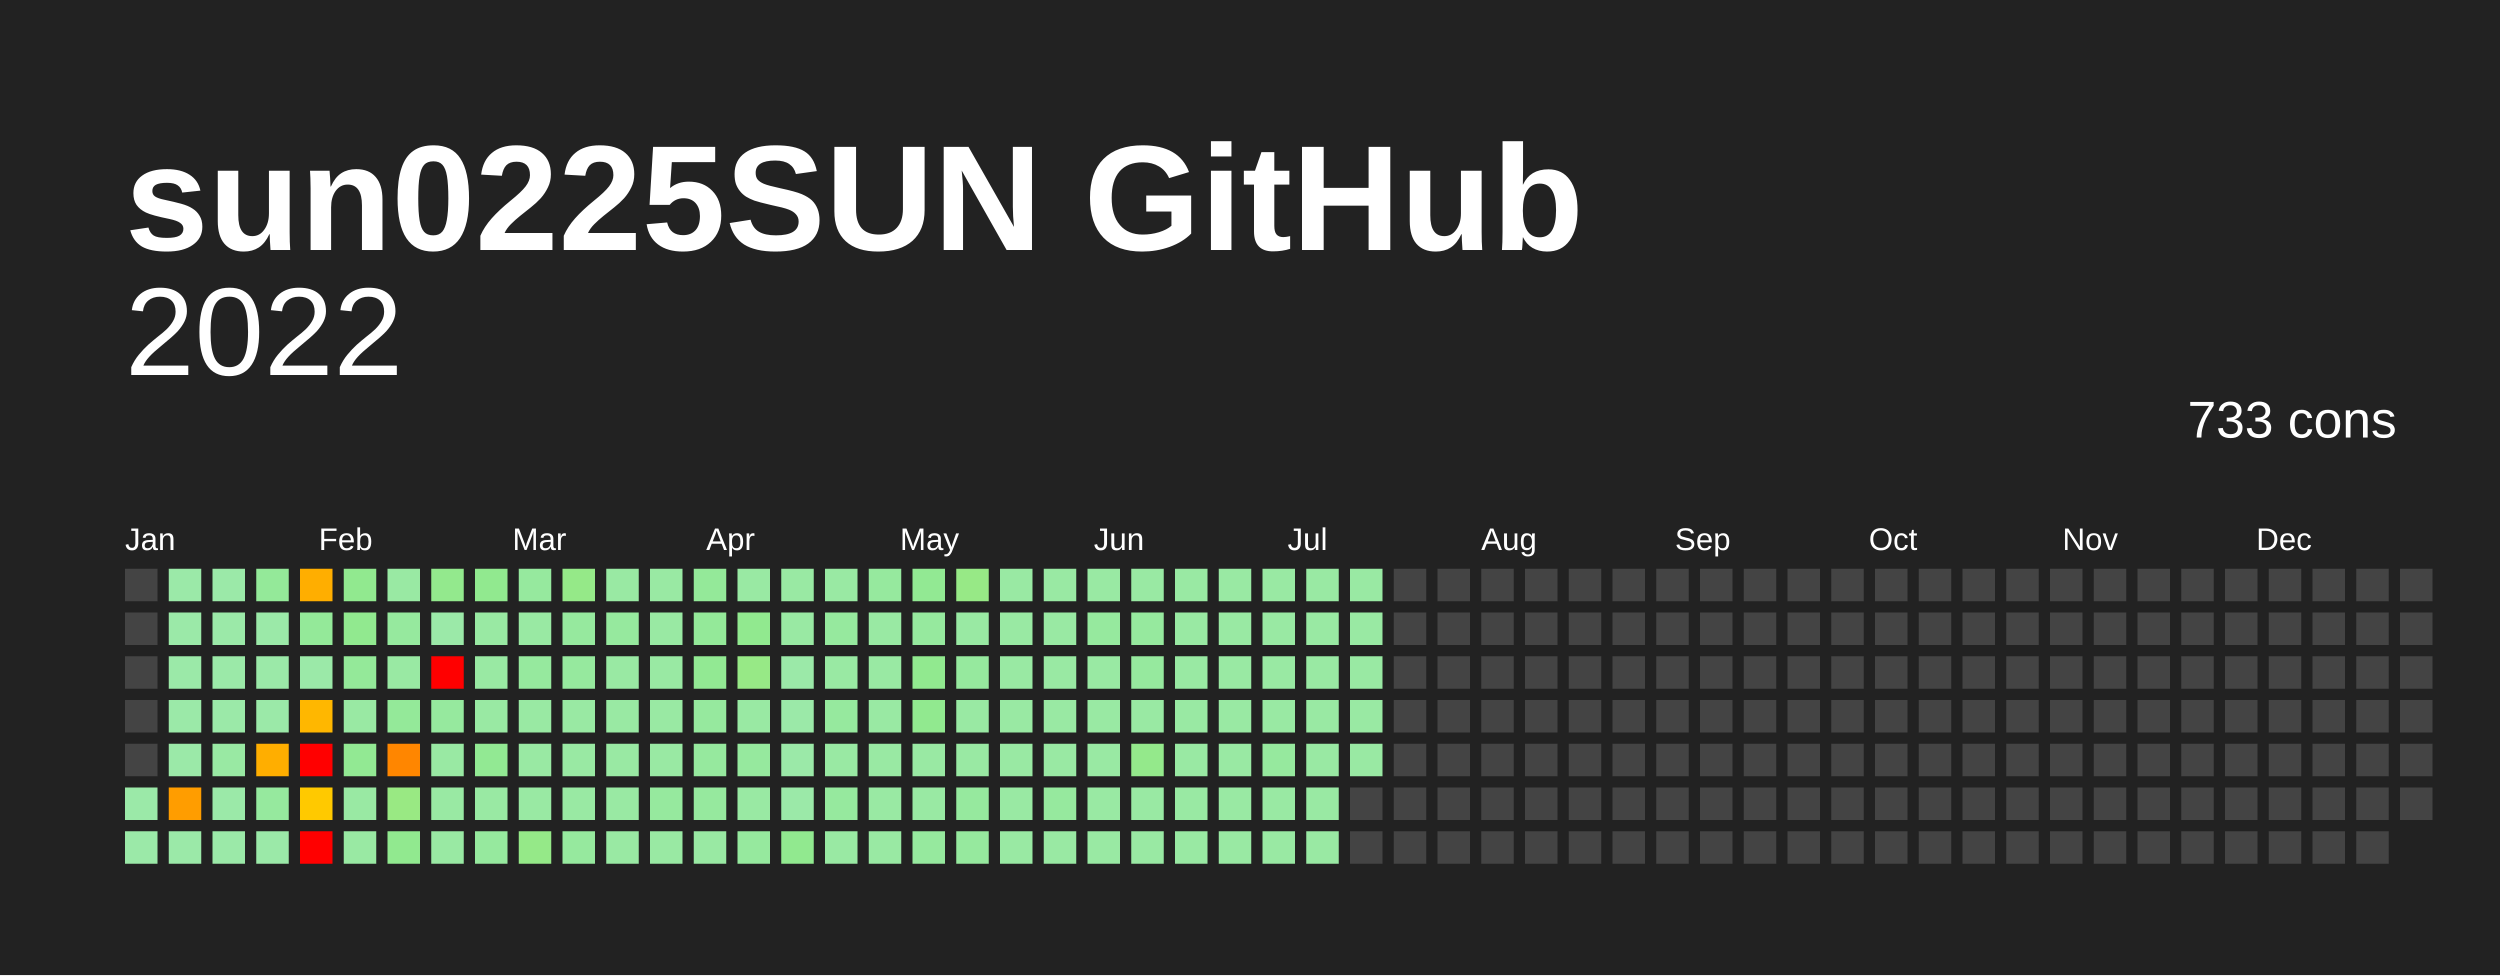
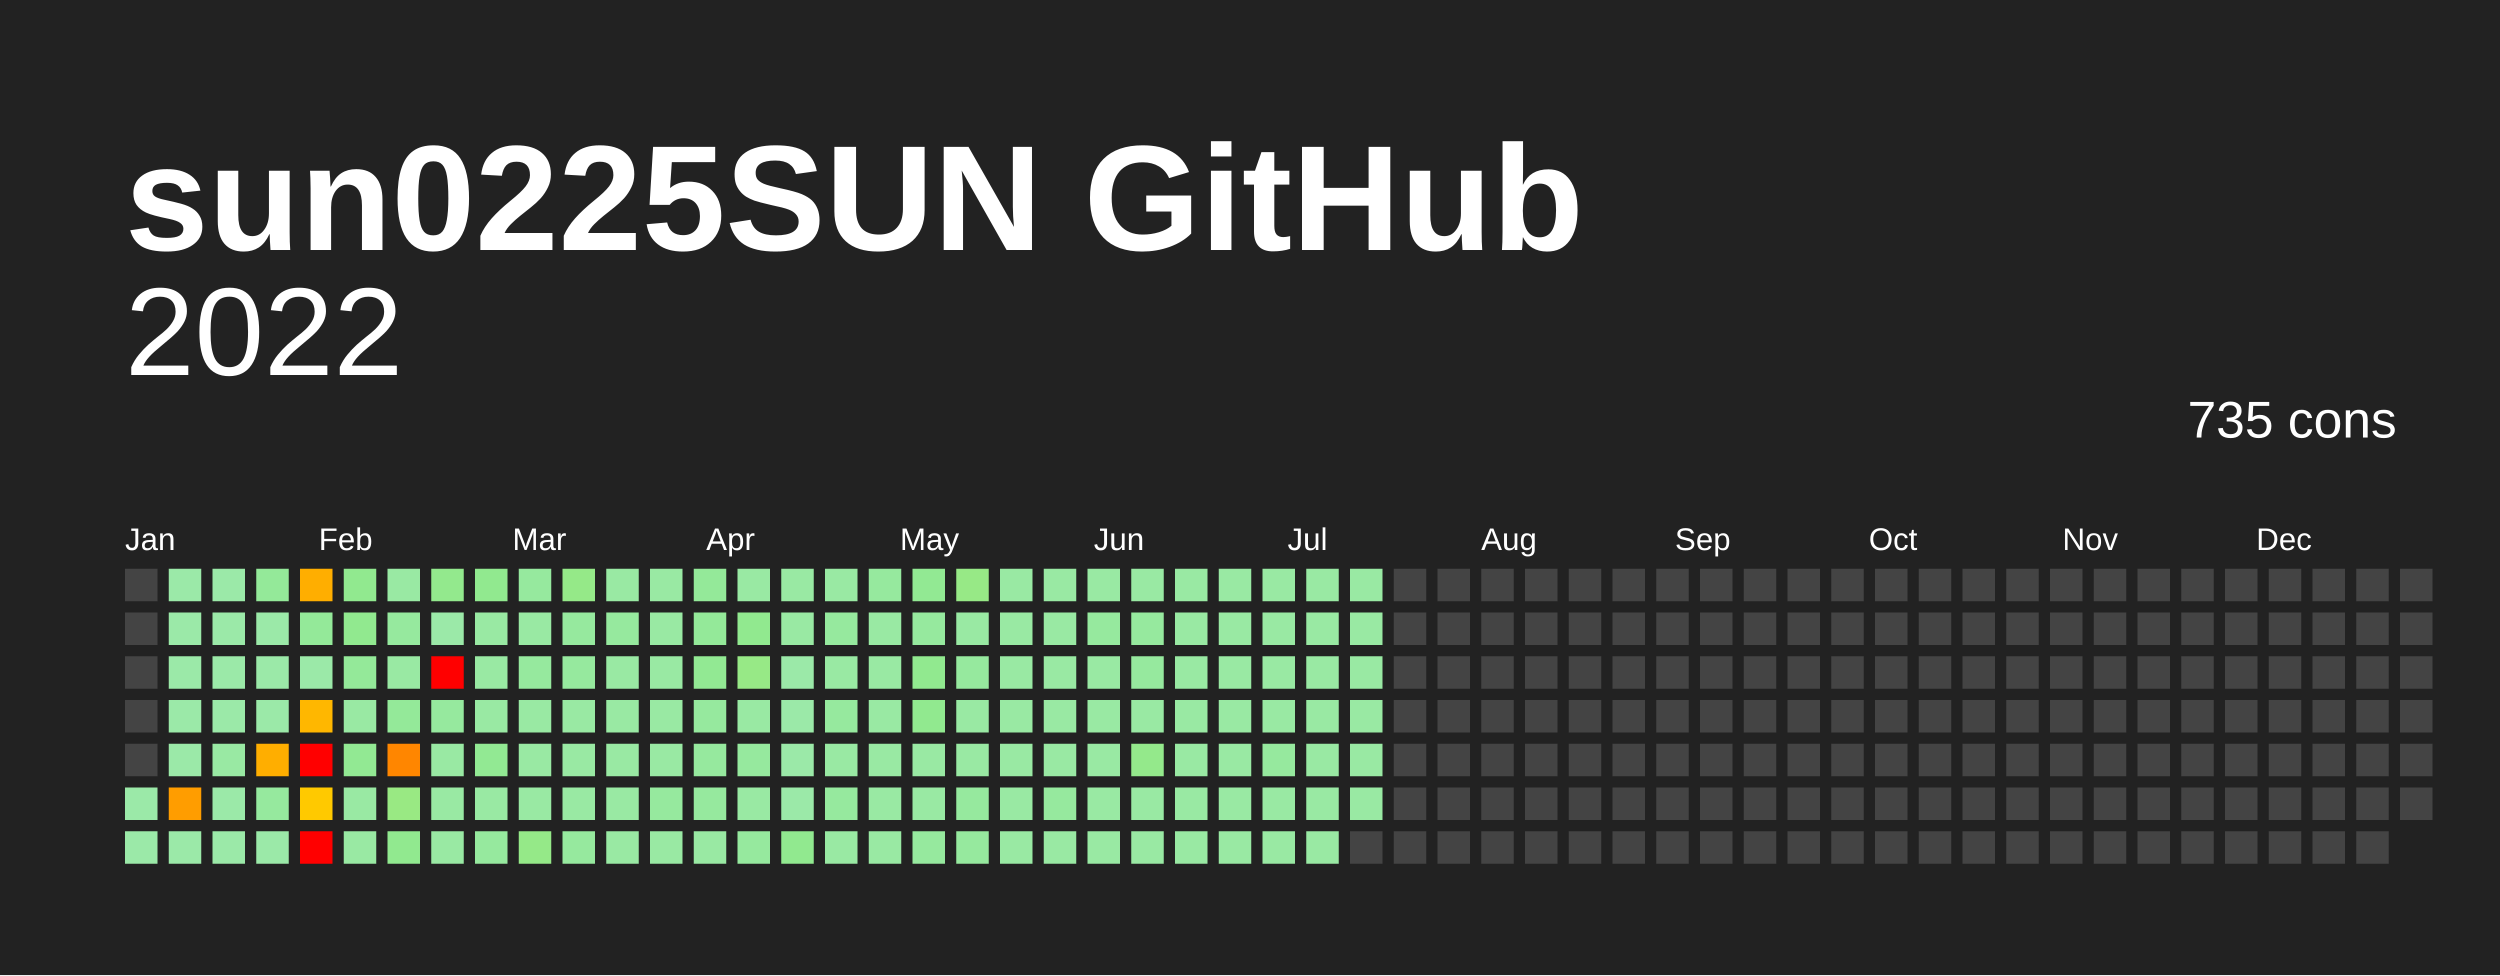
<svg xmlns="http://www.w3.org/2000/svg" baseProfile="full" height="78mm" version="1.1" viewBox="0,0,200,78" width="200mm">
  <defs />
  <rect fill="#222222" height="78" width="200" x="0" y="0" />
  <text fill="#FFFFFF" style="font-size:12px; font-family:Arial; font-weight:bold;" x="10" y="20">sun0225SUN GitHub</text>
  <text alignment-baseline="hanging" fill="#FFFFFF" style="font-size:10.0px; font-family:Arial;" x="10" y="30">2022</text>
-   <text alignment-baseline="hanging" fill="#FFFFFF" style="font-size:4.125px; font-family:Arial;" x="175" y="35">733 cons</text>
+   <text alignment-baseline="hanging" fill="#FFFFFF" style="font-size:4.125px; font-family:Arial;" x="175" y="35">735 cons</text>
  <text fill="#FFFFFF" style="font-size:2.5px; font-family:Arial" x="10.0" y="44">Jan</text>
  <text fill="#FFFFFF" style="font-size:2.5px; font-family:Arial" x="25.5" y="44">Feb</text>
  <text fill="#FFFFFF" style="font-size:2.5px; font-family:Arial" x="41.0" y="44">Mar</text>
  <text fill="#FFFFFF" style="font-size:2.5px; font-family:Arial" x="56.5" y="44">Apr</text>
  <text fill="#FFFFFF" style="font-size:2.5px; font-family:Arial" x="72.0" y="44">May</text>
  <text fill="#FFFFFF" style="font-size:2.5px; font-family:Arial" x="87.5" y="44">Jun</text>
  <text fill="#FFFFFF" style="font-size:2.5px; font-family:Arial" x="103.0" y="44">Jul</text>
  <text fill="#FFFFFF" style="font-size:2.5px; font-family:Arial" x="118.5" y="44">Aug</text>
  <text fill="#FFFFFF" style="font-size:2.5px; font-family:Arial" x="134.0" y="44">Sep</text>
  <text fill="#FFFFFF" style="font-size:2.5px; font-family:Arial" x="149.5" y="44">Oct</text>
  <text fill="#FFFFFF" style="font-size:2.5px; font-family:Arial" x="165.0" y="44">Nov</text>
  <text fill="#FFFFFF" style="font-size:2.5px; font-family:Arial" x="180.5" y="44">Dec</text>
  <rect fill="#444444" height="2.6" width="2.6" x="10.0" y="45.5" />
  <rect fill="#444444" height="2.6" width="2.6" x="10.0" y="49.0" />
  <rect fill="#444444" height="2.6" width="2.6" x="10.0" y="52.5" />
  <rect fill="#444444" height="2.6" width="2.6" x="10.0" y="56.0" />
  <rect fill="#444444" height="2.6" width="2.6" x="10.0" y="59.5" />
  <rect fill="#9be9a8" height="2.6" width="2.6" x="10.0" y="63.0" />
  <rect fill="#9be9a8" height="2.6" width="2.6" x="10.0" y="66.5" />
  <rect fill="#9be9a8" height="2.6" width="2.6" x="13.5" y="45.5" />
  <rect fill="#9be9a8" height="2.6" width="2.6" x="13.5" y="49.0" />
  <rect fill="#9be9a8" height="2.6" width="2.6" x="13.5" y="52.5" />
  <rect fill="#9be9a8" height="2.6" width="2.6" x="13.5" y="56.0" />
  <rect fill="#9be9a8" height="2.6" width="2.6" x="13.5" y="59.5" />
  <rect fill="#ff9d00" height="2.6" width="2.6" x="13.5" y="63.0" />
  <rect fill="#9be9a8" height="2.6" width="2.6" x="13.5" y="66.5" />
  <rect fill="#9be9a8" height="2.6" width="2.6" x="17.0" y="45.5" />
  <rect fill="#9be9a8" height="2.6" width="2.6" x="17.0" y="49.0" />
  <rect fill="#9be9a8" height="2.6" width="2.6" x="17.0" y="52.5" />
  <rect fill="#9be9a8" height="2.6" width="2.6" x="17.0" y="56.0" />
  <rect fill="#99e9a3" height="2.6" width="2.6" x="17.0" y="59.5" />
  <rect fill="#9be9a8" height="2.6" width="2.6" x="17.0" y="63.0" />
  <rect fill="#9be9a8" height="2.6" width="2.6" x="17.0" y="66.5" />
  <rect fill="#94e999" height="2.6" width="2.6" x="20.5" y="45.5" />
  <rect fill="#9be9a8" height="2.6" width="2.6" x="20.5" y="49.0" />
  <rect fill="#9be9a8" height="2.6" width="2.6" x="20.5" y="52.5" />
  <rect fill="#9be9a8" height="2.6" width="2.6" x="20.5" y="56.0" />
  <rect fill="#ffae00" height="2.6" width="2.6" x="20.5" y="59.5" />
  <rect fill="#96e99e" height="2.6" width="2.6" x="20.5" y="63.0" />
  <rect fill="#9be9a8" height="2.6" width="2.6" x="20.5" y="66.5" />
  <rect fill="#ffae00" height="2.6" width="2.6" x="24.0" y="45.5" />
  <rect fill="#94e999" height="2.6" width="2.6" x="24.0" y="49.0" />
  <rect fill="#9be9a8" height="2.6" width="2.6" x="24.0" y="52.5" />
  <rect fill="#ffb700" height="2.6" width="2.6" x="24.0" y="56.0" />
  <rect fill="red" height="2.6" width="2.6" x="24.0" y="59.5" />
  <rect fill="#ffc900" height="2.6" width="2.6" x="24.0" y="63.0" />
  <rect fill="red" height="2.6" width="2.6" x="24.0" y="66.5" />
  <rect fill="#91e98f" height="2.6" width="2.6" x="27.5" y="45.5" />
  <rect fill="#91e98f" height="2.6" width="2.6" x="27.5" y="49.0" />
  <rect fill="#94e999" height="2.6" width="2.6" x="27.5" y="52.5" />
  <rect fill="#99e9a3" height="2.6" width="2.6" x="27.5" y="56.0" />
  <rect fill="#92e993" height="2.6" width="2.6" x="27.5" y="59.5" />
  <rect fill="#99e9a3" height="2.6" width="2.6" x="27.5" y="63.0" />
  <rect fill="#99e9a3" height="2.6" width="2.6" x="27.5" y="66.5" />
  <rect fill="#99e9a3" height="2.6" width="2.6" x="31.0" y="45.5" />
  <rect fill="#96e99e" height="2.6" width="2.6" x="31.0" y="49.0" />
  <rect fill="#99e9a3" height="2.6" width="2.6" x="31.0" y="52.5" />
  <rect fill="#94e999" height="2.6" width="2.6" x="31.0" y="56.0" />
  <rect fill="#ff8600" height="2.6" width="2.6" x="31.0" y="59.5" />
  <rect fill="#99e983" height="2.6" width="2.6" x="31.0" y="63.0" />
  <rect fill="#91e98f" height="2.6" width="2.6" x="31.0" y="66.5" />
  <rect fill="#93e98d" height="2.6" width="2.6" x="34.5" y="45.5" />
  <rect fill="#9be9a8" height="2.6" width="2.6" x="34.5" y="49.0" />
  <rect fill="red" height="2.6" width="2.6" x="34.5" y="52.5" />
  <rect fill="#96e99e" height="2.6" width="2.6" x="34.5" y="56.0" />
  <rect fill="#99e9a3" height="2.6" width="2.6" x="34.5" y="59.5" />
  <rect fill="#99e9a3" height="2.6" width="2.6" x="34.5" y="63.0" />
  <rect fill="#99e9a3" height="2.6" width="2.6" x="34.5" y="66.5" />
  <rect fill="#91e98f" height="2.6" width="2.6" x="38.0" y="45.5" />
  <rect fill="#99e9a3" height="2.6" width="2.6" x="38.0" y="49.0" />
  <rect fill="#99e9a3" height="2.6" width="2.6" x="38.0" y="52.5" />
  <rect fill="#99e9a3" height="2.6" width="2.6" x="38.0" y="56.0" />
  <rect fill="#92e993" height="2.6" width="2.6" x="38.0" y="59.5" />
  <rect fill="#99e9a3" height="2.6" width="2.6" x="38.0" y="63.0" />
  <rect fill="#96e99e" height="2.6" width="2.6" x="38.0" y="66.5" />
  <rect fill="#96e99e" height="2.6" width="2.6" x="41.5" y="45.5" />
  <rect fill="#99e9a3" height="2.6" width="2.6" x="41.5" y="49.0" />
  <rect fill="#96e99e" height="2.6" width="2.6" x="41.5" y="52.5" />
  <rect fill="#99e9a3" height="2.6" width="2.6" x="41.5" y="56.0" />
  <rect fill="#99e9a3" height="2.6" width="2.6" x="41.5" y="59.5" />
  <rect fill="#99e9a3" height="2.6" width="2.6" x="41.5" y="63.0" />
  <rect fill="#95e988" height="2.6" width="2.6" x="41.5" y="66.5" />
  <rect fill="#95e988" height="2.6" width="2.6" x="45.0" y="45.5" />
  <rect fill="#96e99e" height="2.6" width="2.6" x="45.0" y="49.0" />
  <rect fill="#96e99e" height="2.6" width="2.6" x="45.0" y="52.5" />
  <rect fill="#99e9a3" height="2.6" width="2.6" x="45.0" y="56.0" />
  <rect fill="#99e9a3" height="2.6" width="2.6" x="45.0" y="59.5" />
  <rect fill="#99e9a3" height="2.6" width="2.6" x="45.0" y="63.0" />
  <rect fill="#96e99e" height="2.6" width="2.6" x="45.0" y="66.5" />
  <rect fill="#99e9a3" height="2.6" width="2.6" x="48.5" y="45.5" />
  <rect fill="#96e99e" height="2.6" width="2.6" x="48.5" y="49.0" />
  <rect fill="#99e9a3" height="2.6" width="2.6" x="48.5" y="52.5" />
  <rect fill="#99e9a3" height="2.6" width="2.6" x="48.5" y="56.0" />
  <rect fill="#99e9a3" height="2.6" width="2.6" x="48.5" y="59.5" />
  <rect fill="#99e9a3" height="2.6" width="2.6" x="48.5" y="63.0" />
  <rect fill="#99e9a3" height="2.6" width="2.6" x="48.5" y="66.5" />
  <rect fill="#99e9a3" height="2.6" width="2.6" x="52.0" y="45.5" />
  <rect fill="#99e9a3" height="2.6" width="2.6" x="52.0" y="49.0" />
  <rect fill="#99e9a3" height="2.6" width="2.6" x="52.0" y="52.5" />
  <rect fill="#99e9a3" height="2.6" width="2.6" x="52.0" y="56.0" />
  <rect fill="#99e9a3" height="2.6" width="2.6" x="52.0" y="59.5" />
  <rect fill="#96e99e" height="2.6" width="2.6" x="52.0" y="63.0" />
  <rect fill="#99e9a3" height="2.6" width="2.6" x="52.0" y="66.5" />
  <rect fill="#94e999" height="2.6" width="2.6" x="55.5" y="45.5" />
  <rect fill="#94e999" height="2.6" width="2.6" x="55.5" y="49.0" />
  <rect fill="#92e993" height="2.6" width="2.6" x="55.5" y="52.5" />
  <rect fill="#96e99e" height="2.6" width="2.6" x="55.5" y="56.0" />
  <rect fill="#96e99e" height="2.6" width="2.6" x="55.5" y="59.5" />
  <rect fill="#96e99e" height="2.6" width="2.6" x="55.5" y="63.0" />
  <rect fill="#99e9a3" height="2.6" width="2.6" x="55.5" y="66.5" />
  <rect fill="#99e9a3" height="2.6" width="2.6" x="59.0" y="45.5" />
  <rect fill="#91e98f" height="2.6" width="2.6" x="59.0" y="49.0" />
  <rect fill="#97e986" height="2.6" width="2.6" x="59.0" y="52.5" />
  <rect fill="#99e9a3" height="2.6" width="2.6" x="59.0" y="56.0" />
  <rect fill="#96e99e" height="2.6" width="2.6" x="59.0" y="59.5" />
  <rect fill="#99e9a3" height="2.6" width="2.6" x="59.0" y="63.0" />
  <rect fill="#96e99e" height="2.6" width="2.6" x="59.0" y="66.5" />
  <rect fill="#99e9a3" height="2.6" width="2.6" x="62.5" y="45.5" />
  <rect fill="#99e9a3" height="2.6" width="2.6" x="62.5" y="49.0" />
  <rect fill="#9be9a8" height="2.6" width="2.6" x="62.5" y="52.5" />
  <rect fill="#9be9a8" height="2.6" width="2.6" x="62.5" y="56.0" />
  <rect fill="#9be9a8" height="2.6" width="2.6" x="62.5" y="59.5" />
  <rect fill="#9be9a8" height="2.6" width="2.6" x="62.5" y="63.0" />
  <rect fill="#91e98f" height="2.6" width="2.6" x="62.5" y="66.5" />
  <rect fill="#99e9a3" height="2.6" width="2.6" x="66.0" y="45.5" />
  <rect fill="#96e99e" height="2.6" width="2.6" x="66.0" y="49.0" />
  <rect fill="#99e9a3" height="2.6" width="2.6" x="66.0" y="52.5" />
  <rect fill="#96e99e" height="2.6" width="2.6" x="66.0" y="56.0" />
  <rect fill="#99e9a3" height="2.6" width="2.6" x="66.0" y="59.5" />
  <rect fill="#96e99e" height="2.6" width="2.6" x="66.0" y="63.0" />
  <rect fill="#99e9a3" height="2.6" width="2.6" x="66.0" y="66.5" />
  <rect fill="#96e99e" height="2.6" width="2.6" x="69.5" y="45.5" />
  <rect fill="#99e9a3" height="2.6" width="2.6" x="69.5" y="49.0" />
  <rect fill="#99e9a3" height="2.6" width="2.6" x="69.5" y="52.5" />
  <rect fill="#99e9a3" height="2.6" width="2.6" x="69.5" y="56.0" />
  <rect fill="#99e9a3" height="2.6" width="2.6" x="69.5" y="59.5" />
  <rect fill="#99e9a3" height="2.6" width="2.6" x="69.5" y="63.0" />
  <rect fill="#99e9a3" height="2.6" width="2.6" x="69.5" y="66.5" />
  <rect fill="#92e993" height="2.6" width="2.6" x="73.0" y="45.5" />
  <rect fill="#96e99e" height="2.6" width="2.6" x="73.0" y="49.0" />
  <rect fill="#91e98f" height="2.6" width="2.6" x="73.0" y="52.5" />
  <rect fill="#91e98f" height="2.6" width="2.6" x="73.0" y="56.0" />
  <rect fill="#99e9a3" height="2.6" width="2.6" x="73.0" y="59.5" />
  <rect fill="#99e9a3" height="2.6" width="2.6" x="73.0" y="63.0" />
  <rect fill="#96e99e" height="2.6" width="2.6" x="73.0" y="66.5" />
  <rect fill="#97e986" height="2.6" width="2.6" x="76.5" y="45.5" />
  <rect fill="#99e9a3" height="2.6" width="2.6" x="76.5" y="49.0" />
  <rect fill="#96e99e" height="2.6" width="2.6" x="76.5" y="52.5" />
  <rect fill="#99e9a3" height="2.6" width="2.6" x="76.5" y="56.0" />
  <rect fill="#99e9a3" height="2.6" width="2.6" x="76.5" y="59.5" />
  <rect fill="#96e99e" height="2.6" width="2.6" x="76.5" y="63.0" />
  <rect fill="#96e99e" height="2.6" width="2.6" x="76.5" y="66.5" />
  <rect fill="#99e9a3" height="2.6" width="2.6" x="80.0" y="45.5" />
  <rect fill="#99e9a3" height="2.6" width="2.6" x="80.0" y="49.0" />
  <rect fill="#99e9a3" height="2.6" width="2.6" x="80.0" y="52.5" />
  <rect fill="#99e9a3" height="2.6" width="2.6" x="80.0" y="56.0" />
  <rect fill="#99e9a3" height="2.6" width="2.6" x="80.0" y="59.5" />
  <rect fill="#99e9a3" height="2.6" width="2.6" x="80.0" y="63.0" />
  <rect fill="#99e9a3" height="2.6" width="2.6" x="80.0" y="66.5" />
  <rect fill="#99e9a3" height="2.6" width="2.6" x="83.5" y="45.5" />
  <rect fill="#99e9a3" height="2.6" width="2.6" x="83.5" y="49.0" />
  <rect fill="#99e9a3" height="2.6" width="2.6" x="83.5" y="52.5" />
  <rect fill="#99e9a3" height="2.6" width="2.6" x="83.5" y="56.0" />
  <rect fill="#99e9a3" height="2.6" width="2.6" x="83.5" y="59.5" />
  <rect fill="#96e99e" height="2.6" width="2.6" x="83.5" y="63.0" />
  <rect fill="#99e9a3" height="2.6" width="2.6" x="83.5" y="66.5" />
  <rect fill="#99e9a3" height="2.6" width="2.6" x="87.0" y="45.5" />
  <rect fill="#96e99e" height="2.6" width="2.6" x="87.0" y="49.0" />
  <rect fill="#99e9a3" height="2.6" width="2.6" x="87.0" y="52.5" />
  <rect fill="#99e9a3" height="2.6" width="2.6" x="87.0" y="56.0" />
  <rect fill="#99e9a3" height="2.6" width="2.6" x="87.0" y="59.5" />
  <rect fill="#99e9a3" height="2.6" width="2.6" x="87.0" y="63.0" />
  <rect fill="#99e9a3" height="2.6" width="2.6" x="87.0" y="66.5" />
  <rect fill="#99e9a3" height="2.6" width="2.6" x="90.5" y="45.5" />
  <rect fill="#96e99e" height="2.6" width="2.6" x="90.5" y="49.0" />
  <rect fill="#96e99e" height="2.6" width="2.6" x="90.5" y="52.5" />
  <rect fill="#99e9a3" height="2.6" width="2.6" x="90.5" y="56.0" />
  <rect fill="#94e98b" height="2.6" width="2.6" x="90.5" y="59.5" />
  <rect fill="#99e9a3" height="2.6" width="2.6" x="90.5" y="63.0" />
  <rect fill="#99e9a3" height="2.6" width="2.6" x="90.5" y="66.5" />
  <rect fill="#99e9a3" height="2.6" width="2.6" x="94.0" y="45.5" />
  <rect fill="#99e9a3" height="2.6" width="2.6" x="94.0" y="49.0" />
  <rect fill="#99e9a3" height="2.6" width="2.6" x="94.0" y="52.5" />
  <rect fill="#99e9a3" height="2.6" width="2.6" x="94.0" y="56.0" />
  <rect fill="#99e9a3" height="2.6" width="2.6" x="94.0" y="59.5" />
  <rect fill="#99e9a3" height="2.6" width="2.6" x="94.0" y="63.0" />
  <rect fill="#99e9a3" height="2.6" width="2.6" x="94.0" y="66.5" />
  <rect fill="#99e9a3" height="2.6" width="2.6" x="97.5" y="45.5" />
  <rect fill="#99e9a3" height="2.6" width="2.6" x="97.5" y="49.0" />
  <rect fill="#99e9a3" height="2.6" width="2.6" x="97.5" y="52.5" />
  <rect fill="#99e9a3" height="2.6" width="2.6" x="97.5" y="56.0" />
  <rect fill="#99e9a3" height="2.6" width="2.6" x="97.5" y="59.5" />
  <rect fill="#99e9a3" height="2.6" width="2.6" x="97.5" y="63.0" />
  <rect fill="#99e9a3" height="2.6" width="2.6" x="97.5" y="66.5" />
  <rect fill="#99e9a3" height="2.6" width="2.6" x="101.0" y="45.5" />
  <rect fill="#99e9a3" height="2.6" width="2.6" x="101.0" y="49.0" />
  <rect fill="#99e9a3" height="2.6" width="2.6" x="101.0" y="52.5" />
  <rect fill="#99e9a3" height="2.6" width="2.6" x="101.0" y="56.0" />
  <rect fill="#96e99e" height="2.6" width="2.6" x="101.0" y="59.5" />
  <rect fill="#99e9a3" height="2.6" width="2.6" x="101.0" y="63.0" />
  <rect fill="#99e9a3" height="2.6" width="2.6" x="101.0" y="66.5" />
  <rect fill="#99e9a3" height="2.6" width="2.6" x="104.5" y="45.5" />
  <rect fill="#99e9a3" height="2.6" width="2.6" x="104.5" y="49.0" />
  <rect fill="#99e9a3" height="2.6" width="2.6" x="104.5" y="52.5" />
  <rect fill="#99e9a3" height="2.6" width="2.6" x="104.5" y="56.0" />
  <rect fill="#99e9a3" height="2.6" width="2.6" x="104.5" y="59.5" />
  <rect fill="#99e9a3" height="2.6" width="2.6" x="104.5" y="63.0" />
  <rect fill="#99e9a3" height="2.6" width="2.6" x="104.5" y="66.5" />
  <rect fill="#99e9a3" height="2.6" width="2.6" x="108.0" y="45.5" />
  <rect fill="#99e9a3" height="2.6" width="2.6" x="108.0" y="49.0" />
  <rect fill="#99e9a3" height="2.6" width="2.6" x="108.0" y="52.5" />
  <rect fill="#99e9a3" height="2.6" width="2.6" x="108.0" y="56.0" />
  <rect fill="#99e9a3" height="2.6" width="2.6" x="108.0" y="59.5" />
-   <rect fill="#444444" height="2.6" width="2.6" x="108.0" y="63.0" />
+   <rect fill="#99e9a3" height="2.6" width="2.6" x="108.0" y="63.0" />
  <rect fill="#444444" height="2.6" width="2.6" x="108.0" y="66.5" />
  <rect fill="#444444" height="2.6" width="2.6" x="111.5" y="45.5" />
  <rect fill="#444444" height="2.6" width="2.6" x="111.5" y="49.0" />
  <rect fill="#444444" height="2.6" width="2.6" x="111.5" y="52.5" />
  <rect fill="#444444" height="2.6" width="2.6" x="111.5" y="56.0" />
  <rect fill="#444444" height="2.6" width="2.6" x="111.5" y="59.5" />
  <rect fill="#444444" height="2.6" width="2.6" x="111.5" y="63.0" />
  <rect fill="#444444" height="2.6" width="2.6" x="111.5" y="66.5" />
  <rect fill="#444444" height="2.6" width="2.6" x="115.0" y="45.5" />
  <rect fill="#444444" height="2.6" width="2.6" x="115.0" y="49.0" />
  <rect fill="#444444" height="2.6" width="2.6" x="115.0" y="52.5" />
  <rect fill="#444444" height="2.6" width="2.6" x="115.0" y="56.0" />
  <rect fill="#444444" height="2.6" width="2.6" x="115.0" y="59.5" />
  <rect fill="#444444" height="2.6" width="2.6" x="115.0" y="63.0" />
  <rect fill="#444444" height="2.6" width="2.6" x="115.0" y="66.5" />
  <rect fill="#444444" height="2.6" width="2.6" x="118.5" y="45.5" />
  <rect fill="#444444" height="2.6" width="2.6" x="118.5" y="49.0" />
  <rect fill="#444444" height="2.6" width="2.6" x="118.5" y="52.5" />
  <rect fill="#444444" height="2.6" width="2.6" x="118.5" y="56.0" />
  <rect fill="#444444" height="2.6" width="2.6" x="118.5" y="59.5" />
  <rect fill="#444444" height="2.6" width="2.6" x="118.5" y="63.0" />
  <rect fill="#444444" height="2.6" width="2.6" x="118.5" y="66.5" />
  <rect fill="#444444" height="2.6" width="2.6" x="122.0" y="45.5" />
  <rect fill="#444444" height="2.6" width="2.6" x="122.0" y="49.0" />
  <rect fill="#444444" height="2.6" width="2.6" x="122.0" y="52.5" />
  <rect fill="#444444" height="2.6" width="2.6" x="122.0" y="56.0" />
  <rect fill="#444444" height="2.6" width="2.6" x="122.0" y="59.5" />
  <rect fill="#444444" height="2.6" width="2.6" x="122.0" y="63.0" />
  <rect fill="#444444" height="2.6" width="2.6" x="122.0" y="66.5" />
  <rect fill="#444444" height="2.6" width="2.6" x="125.5" y="45.5" />
  <rect fill="#444444" height="2.6" width="2.6" x="125.5" y="49.0" />
  <rect fill="#444444" height="2.6" width="2.6" x="125.5" y="52.5" />
  <rect fill="#444444" height="2.6" width="2.6" x="125.5" y="56.0" />
  <rect fill="#444444" height="2.6" width="2.6" x="125.5" y="59.5" />
  <rect fill="#444444" height="2.6" width="2.6" x="125.5" y="63.0" />
  <rect fill="#444444" height="2.6" width="2.6" x="125.5" y="66.5" />
  <rect fill="#444444" height="2.6" width="2.6" x="129.0" y="45.5" />
  <rect fill="#444444" height="2.6" width="2.6" x="129.0" y="49.0" />
  <rect fill="#444444" height="2.6" width="2.6" x="129.0" y="52.5" />
  <rect fill="#444444" height="2.6" width="2.6" x="129.0" y="56.0" />
  <rect fill="#444444" height="2.6" width="2.6" x="129.0" y="59.5" />
  <rect fill="#444444" height="2.6" width="2.6" x="129.0" y="63.0" />
  <rect fill="#444444" height="2.6" width="2.6" x="129.0" y="66.5" />
  <rect fill="#444444" height="2.6" width="2.6" x="132.5" y="45.5" />
  <rect fill="#444444" height="2.6" width="2.6" x="132.5" y="49.0" />
  <rect fill="#444444" height="2.6" width="2.6" x="132.5" y="52.5" />
  <rect fill="#444444" height="2.6" width="2.6" x="132.5" y="56.0" />
  <rect fill="#444444" height="2.6" width="2.6" x="132.5" y="59.5" />
  <rect fill="#444444" height="2.6" width="2.6" x="132.5" y="63.0" />
  <rect fill="#444444" height="2.6" width="2.6" x="132.5" y="66.5" />
  <rect fill="#444444" height="2.6" width="2.6" x="136.0" y="45.5" />
  <rect fill="#444444" height="2.6" width="2.6" x="136.0" y="49.0" />
  <rect fill="#444444" height="2.6" width="2.6" x="136.0" y="52.5" />
  <rect fill="#444444" height="2.6" width="2.6" x="136.0" y="56.0" />
  <rect fill="#444444" height="2.6" width="2.6" x="136.0" y="59.5" />
  <rect fill="#444444" height="2.6" width="2.6" x="136.0" y="63.0" />
  <rect fill="#444444" height="2.6" width="2.6" x="136.0" y="66.5" />
  <rect fill="#444444" height="2.6" width="2.6" x="139.5" y="45.5" />
  <rect fill="#444444" height="2.6" width="2.6" x="139.5" y="49.0" />
  <rect fill="#444444" height="2.6" width="2.6" x="139.5" y="52.5" />
  <rect fill="#444444" height="2.6" width="2.6" x="139.5" y="56.0" />
  <rect fill="#444444" height="2.6" width="2.6" x="139.5" y="59.5" />
  <rect fill="#444444" height="2.6" width="2.6" x="139.5" y="63.0" />
  <rect fill="#444444" height="2.6" width="2.6" x="139.5" y="66.5" />
  <rect fill="#444444" height="2.6" width="2.6" x="143.0" y="45.5" />
  <rect fill="#444444" height="2.6" width="2.6" x="143.0" y="49.0" />
  <rect fill="#444444" height="2.6" width="2.6" x="143.0" y="52.5" />
  <rect fill="#444444" height="2.6" width="2.6" x="143.0" y="56.0" />
  <rect fill="#444444" height="2.6" width="2.6" x="143.0" y="59.5" />
  <rect fill="#444444" height="2.6" width="2.6" x="143.0" y="63.0" />
  <rect fill="#444444" height="2.6" width="2.6" x="143.0" y="66.5" />
  <rect fill="#444444" height="2.6" width="2.6" x="146.5" y="45.5" />
  <rect fill="#444444" height="2.6" width="2.6" x="146.5" y="49.0" />
  <rect fill="#444444" height="2.6" width="2.6" x="146.5" y="52.5" />
  <rect fill="#444444" height="2.6" width="2.6" x="146.5" y="56.0" />
  <rect fill="#444444" height="2.6" width="2.6" x="146.5" y="59.5" />
  <rect fill="#444444" height="2.6" width="2.6" x="146.5" y="63.0" />
  <rect fill="#444444" height="2.6" width="2.6" x="146.5" y="66.5" />
  <rect fill="#444444" height="2.6" width="2.6" x="150.0" y="45.5" />
  <rect fill="#444444" height="2.6" width="2.6" x="150.0" y="49.0" />
  <rect fill="#444444" height="2.6" width="2.6" x="150.0" y="52.5" />
  <rect fill="#444444" height="2.6" width="2.6" x="150.0" y="56.0" />
  <rect fill="#444444" height="2.6" width="2.6" x="150.0" y="59.5" />
  <rect fill="#444444" height="2.6" width="2.6" x="150.0" y="63.0" />
  <rect fill="#444444" height="2.6" width="2.6" x="150.0" y="66.5" />
  <rect fill="#444444" height="2.6" width="2.6" x="153.5" y="45.5" />
  <rect fill="#444444" height="2.6" width="2.6" x="153.5" y="49.0" />
  <rect fill="#444444" height="2.6" width="2.6" x="153.5" y="52.5" />
  <rect fill="#444444" height="2.6" width="2.6" x="153.5" y="56.0" />
  <rect fill="#444444" height="2.6" width="2.6" x="153.5" y="59.5" />
  <rect fill="#444444" height="2.6" width="2.6" x="153.5" y="63.0" />
  <rect fill="#444444" height="2.6" width="2.6" x="153.5" y="66.5" />
  <rect fill="#444444" height="2.6" width="2.6" x="157.0" y="45.5" />
  <rect fill="#444444" height="2.6" width="2.6" x="157.0" y="49.0" />
  <rect fill="#444444" height="2.6" width="2.6" x="157.0" y="52.5" />
  <rect fill="#444444" height="2.6" width="2.6" x="157.0" y="56.0" />
  <rect fill="#444444" height="2.6" width="2.6" x="157.0" y="59.5" />
  <rect fill="#444444" height="2.6" width="2.6" x="157.0" y="63.0" />
  <rect fill="#444444" height="2.6" width="2.6" x="157.0" y="66.5" />
  <rect fill="#444444" height="2.6" width="2.6" x="160.5" y="45.5" />
  <rect fill="#444444" height="2.6" width="2.6" x="160.5" y="49.0" />
  <rect fill="#444444" height="2.6" width="2.6" x="160.5" y="52.5" />
  <rect fill="#444444" height="2.6" width="2.6" x="160.5" y="56.0" />
  <rect fill="#444444" height="2.6" width="2.6" x="160.5" y="59.5" />
  <rect fill="#444444" height="2.6" width="2.6" x="160.5" y="63.0" />
  <rect fill="#444444" height="2.6" width="2.6" x="160.5" y="66.5" />
  <rect fill="#444444" height="2.6" width="2.6" x="164.0" y="45.5" />
  <rect fill="#444444" height="2.6" width="2.6" x="164.0" y="49.0" />
  <rect fill="#444444" height="2.6" width="2.6" x="164.0" y="52.5" />
  <rect fill="#444444" height="2.6" width="2.6" x="164.0" y="56.0" />
  <rect fill="#444444" height="2.6" width="2.6" x="164.0" y="59.5" />
  <rect fill="#444444" height="2.6" width="2.6" x="164.0" y="63.0" />
  <rect fill="#444444" height="2.6" width="2.6" x="164.0" y="66.5" />
  <rect fill="#444444" height="2.6" width="2.6" x="167.5" y="45.5" />
  <rect fill="#444444" height="2.6" width="2.6" x="167.5" y="49.0" />
  <rect fill="#444444" height="2.6" width="2.6" x="167.5" y="52.5" />
  <rect fill="#444444" height="2.6" width="2.6" x="167.5" y="56.0" />
  <rect fill="#444444" height="2.6" width="2.6" x="167.5" y="59.5" />
  <rect fill="#444444" height="2.6" width="2.6" x="167.5" y="63.0" />
  <rect fill="#444444" height="2.6" width="2.6" x="167.5" y="66.5" />
  <rect fill="#444444" height="2.6" width="2.6" x="171.0" y="45.5" />
  <rect fill="#444444" height="2.6" width="2.6" x="171.0" y="49.0" />
  <rect fill="#444444" height="2.6" width="2.6" x="171.0" y="52.5" />
  <rect fill="#444444" height="2.6" width="2.6" x="171.0" y="56.0" />
  <rect fill="#444444" height="2.6" width="2.6" x="171.0" y="59.5" />
  <rect fill="#444444" height="2.6" width="2.6" x="171.0" y="63.0" />
  <rect fill="#444444" height="2.6" width="2.6" x="171.0" y="66.5" />
  <rect fill="#444444" height="2.6" width="2.6" x="174.5" y="45.5" />
  <rect fill="#444444" height="2.6" width="2.6" x="174.5" y="49.0" />
  <rect fill="#444444" height="2.6" width="2.6" x="174.5" y="52.5" />
  <rect fill="#444444" height="2.6" width="2.6" x="174.5" y="56.0" />
  <rect fill="#444444" height="2.6" width="2.6" x="174.5" y="59.5" />
  <rect fill="#444444" height="2.6" width="2.6" x="174.5" y="63.0" />
  <rect fill="#444444" height="2.6" width="2.6" x="174.5" y="66.5" />
  <rect fill="#444444" height="2.6" width="2.6" x="178.0" y="45.5" />
  <rect fill="#444444" height="2.6" width="2.6" x="178.0" y="49.0" />
  <rect fill="#444444" height="2.6" width="2.6" x="178.0" y="52.5" />
  <rect fill="#444444" height="2.6" width="2.6" x="178.0" y="56.0" />
  <rect fill="#444444" height="2.6" width="2.6" x="178.0" y="59.5" />
  <rect fill="#444444" height="2.6" width="2.6" x="178.0" y="63.0" />
  <rect fill="#444444" height="2.6" width="2.6" x="178.0" y="66.5" />
  <rect fill="#444444" height="2.6" width="2.6" x="181.5" y="45.5" />
  <rect fill="#444444" height="2.6" width="2.6" x="181.5" y="49.0" />
  <rect fill="#444444" height="2.6" width="2.6" x="181.5" y="52.5" />
  <rect fill="#444444" height="2.6" width="2.6" x="181.5" y="56.0" />
  <rect fill="#444444" height="2.6" width="2.6" x="181.5" y="59.5" />
  <rect fill="#444444" height="2.6" width="2.6" x="181.5" y="63.0" />
  <rect fill="#444444" height="2.6" width="2.6" x="181.5" y="66.5" />
  <rect fill="#444444" height="2.6" width="2.6" x="185.0" y="45.5" />
  <rect fill="#444444" height="2.6" width="2.6" x="185.0" y="49.0" />
  <rect fill="#444444" height="2.6" width="2.6" x="185.0" y="52.5" />
  <rect fill="#444444" height="2.6" width="2.6" x="185.0" y="56.0" />
  <rect fill="#444444" height="2.6" width="2.6" x="185.0" y="59.5" />
  <rect fill="#444444" height="2.6" width="2.6" x="185.0" y="63.0" />
  <rect fill="#444444" height="2.6" width="2.6" x="185.0" y="66.5" />
  <rect fill="#444444" height="2.6" width="2.6" x="188.5" y="45.5" />
  <rect fill="#444444" height="2.6" width="2.6" x="188.5" y="49.0" />
  <rect fill="#444444" height="2.6" width="2.6" x="188.5" y="52.5" />
  <rect fill="#444444" height="2.6" width="2.6" x="188.5" y="56.0" />
  <rect fill="#444444" height="2.6" width="2.6" x="188.5" y="59.5" />
  <rect fill="#444444" height="2.6" width="2.6" x="188.5" y="63.0" />
  <rect fill="#444444" height="2.6" width="2.6" x="188.5" y="66.5" />
  <rect fill="#444444" height="2.6" width="2.6" x="192.0" y="45.5" />
  <rect fill="#444444" height="2.6" width="2.6" x="192.0" y="49.0" />
  <rect fill="#444444" height="2.6" width="2.6" x="192.0" y="52.5" />
  <rect fill="#444444" height="2.6" width="2.6" x="192.0" y="56.0" />
  <rect fill="#444444" height="2.6" width="2.6" x="192.0" y="59.5" />
  <rect fill="#444444" height="2.6" width="2.6" x="192.0" y="63.0" />
</svg>
